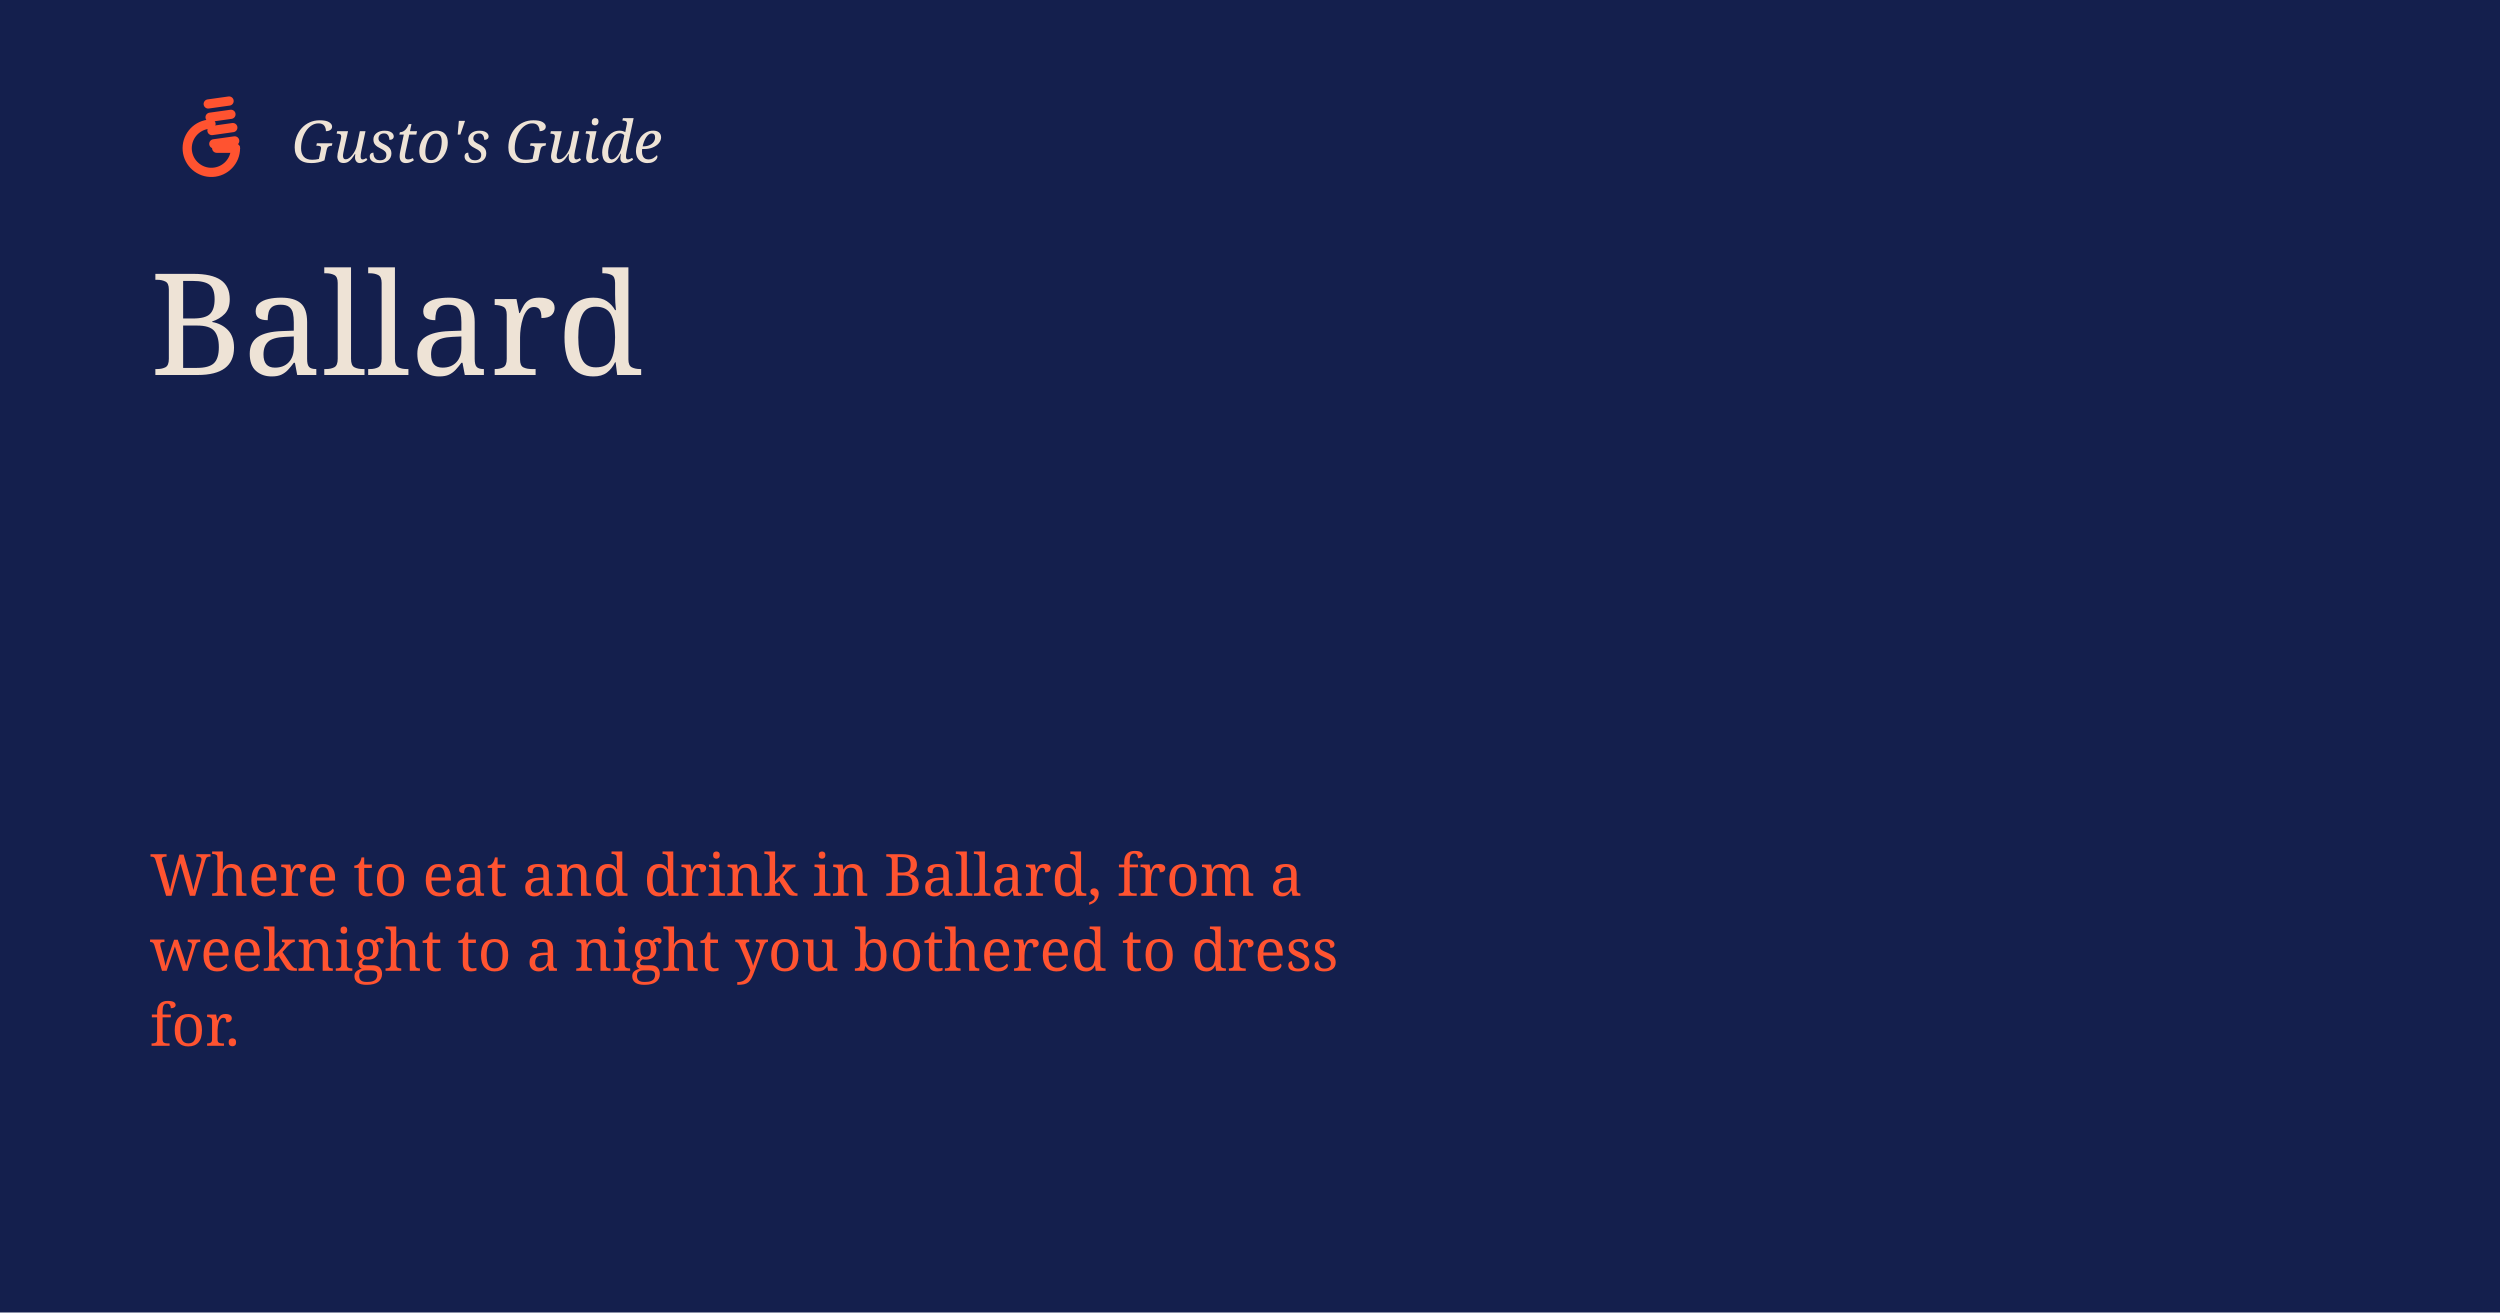
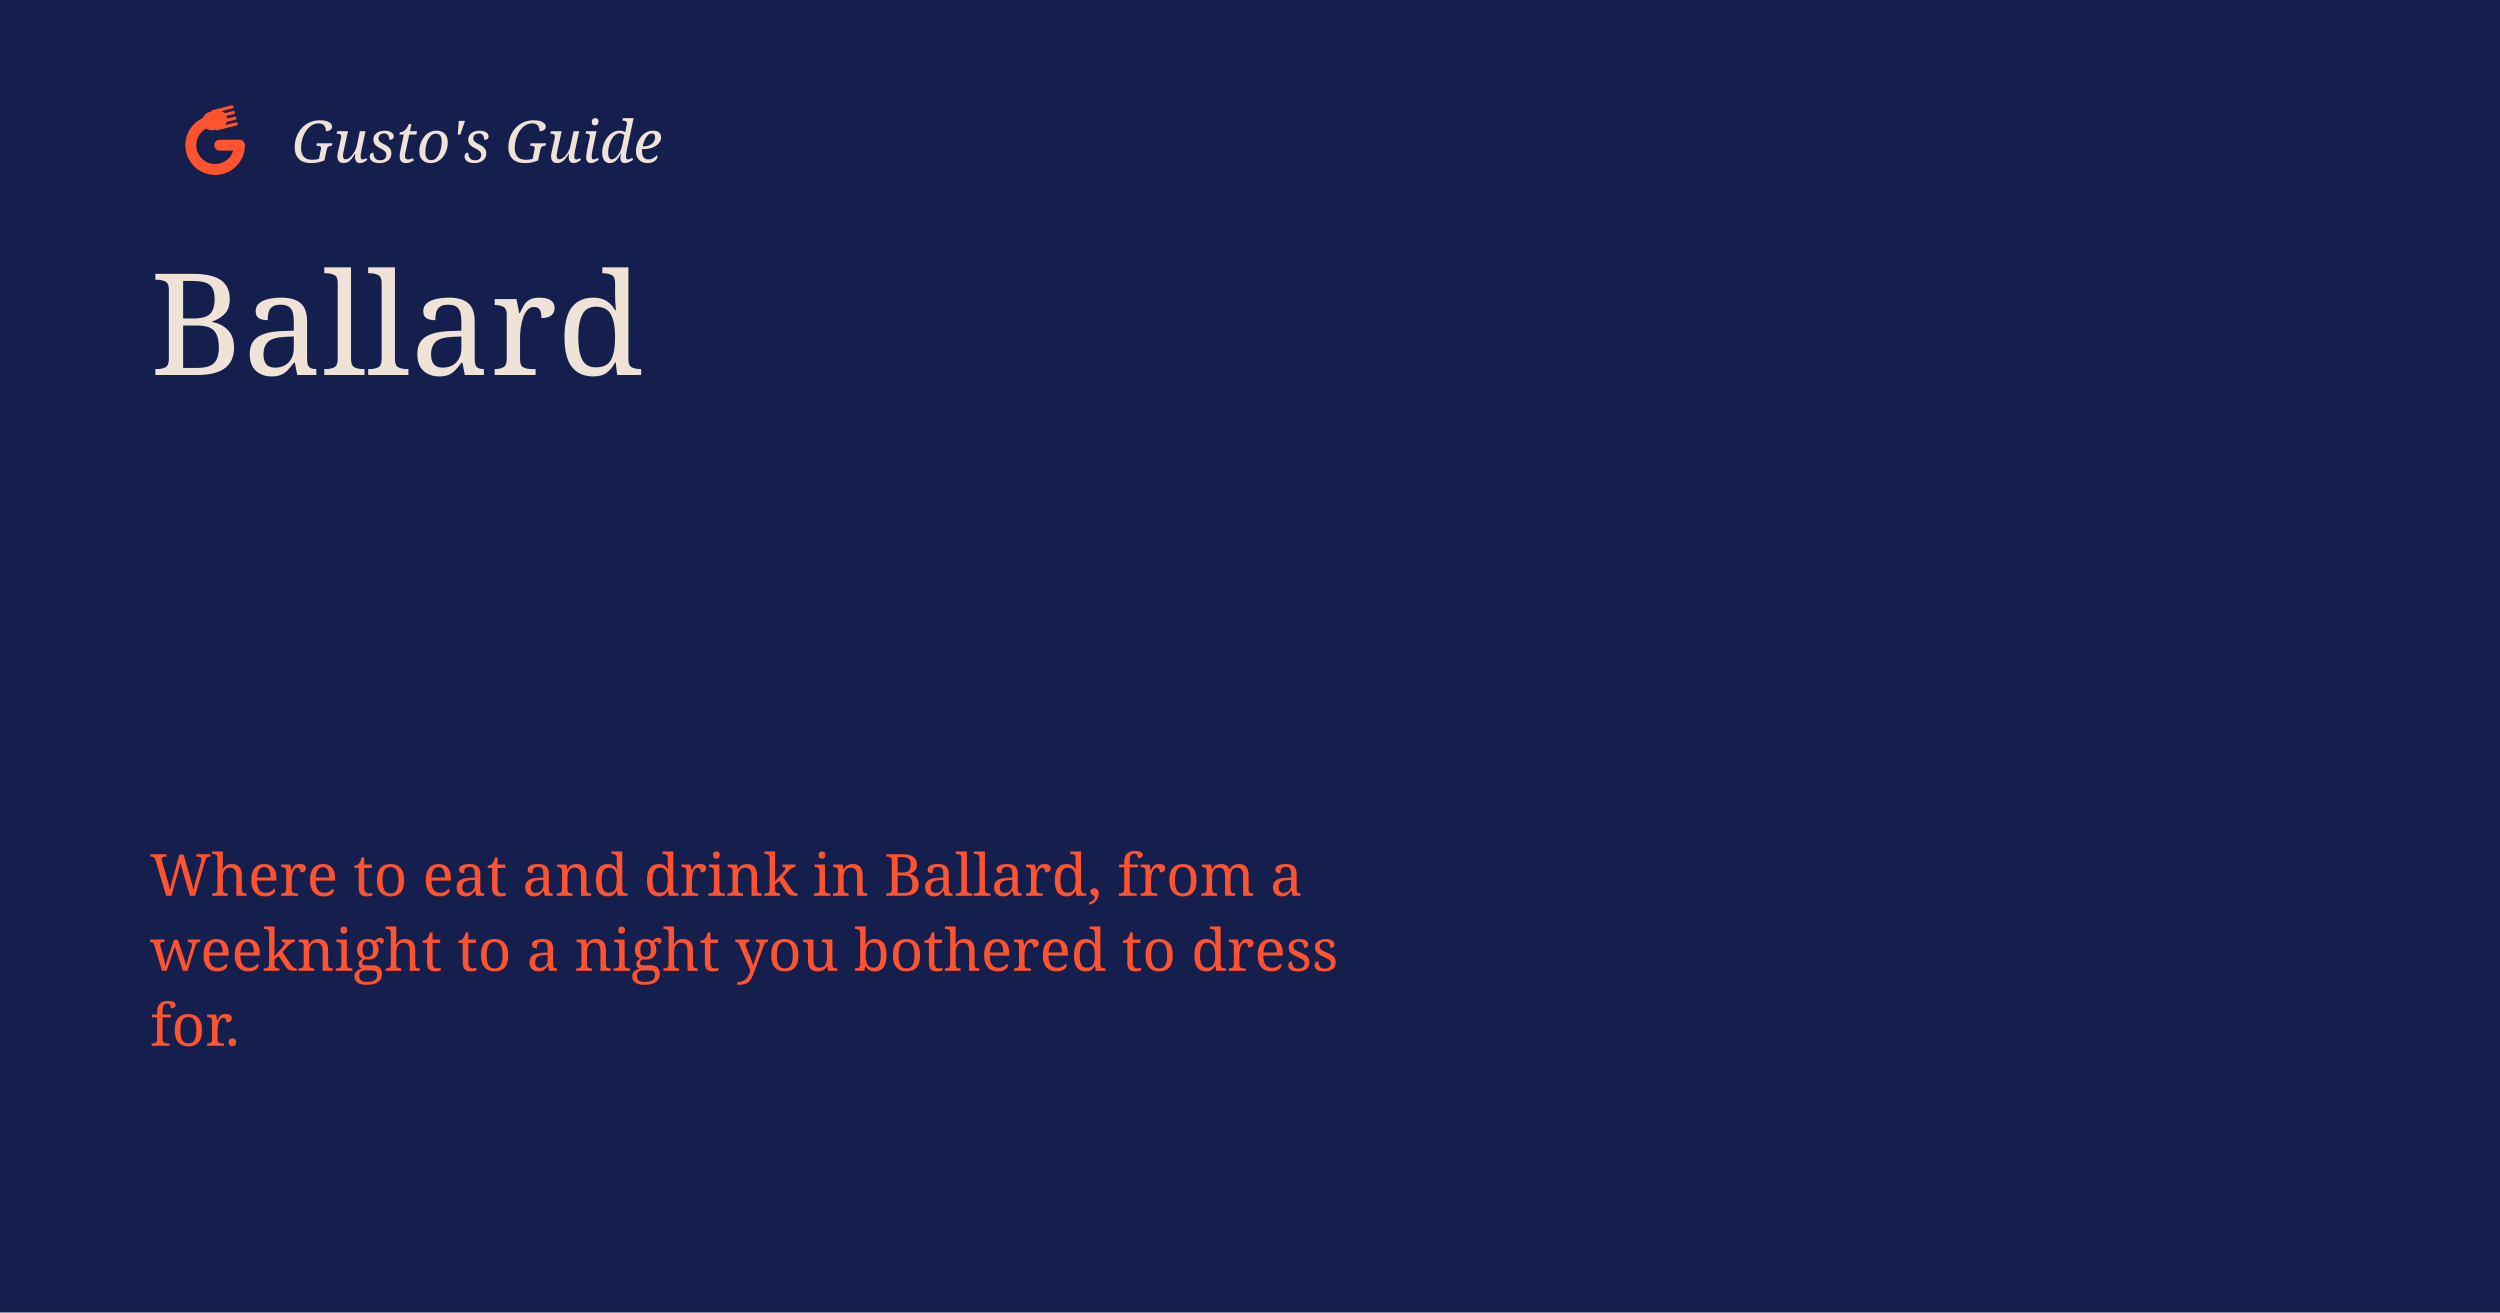
<svg xmlns="http://www.w3.org/2000/svg" width="1200" height="630" viewBox="0 0 1200 630">
  <rect width="1200" height="630" fill="#141F4D" />
  <g transform="translate(72 36) scale(0.92)">
-     <g transform="translate(9.6 -0.99)" fill="none" stroke="#FF5330" stroke-width="4.8" stroke-linecap="round" stroke-linejoin="round">
-       <path d="M 35 39.2 A 12.6 12.6 0 1 1 20.65 26.72 L 22.23 26.5" />
-       <path d="M 35 39.2 L 25.2 39.2" />
-       <path d="M 20.77 16.1 L 31.66 14.57 M 21.74 23.03 L 32.64 21.5 M 22.72 29.97 L 33.61 28.43 M 23.69 36.9 L 34.59 35.37" />
+     <g transform="translate(10.59 -0.99)">
+       <path d="M 36.1 37.6 A 12.7 12.7 0 1 1 21.19 25.09" fill="none" stroke="#FF5330" stroke-width="5.7" stroke-linecap="round" />
+       <path d="M 35.64 37.6 L 25.8 37.6" fill="none" stroke="#FF5330" stroke-width="5.7" stroke-linecap="round" />
+       <path d="M 21.19 25.09 L 22.46 24.78" fill="none" stroke="#FF5330" stroke-width="5.7" stroke-linecap="round" />
+       <path d="M 21.53 25.01 L 24.88 24.17" fill="none" stroke="#FF5330" stroke-width="9.6" stroke-linecap="round" />
+       <path d="M 22.13 20.15 L 32.22 17.63 M 22.86 23.11 L 32.95 20.59 M 23.6 26.06 L 33.69 23.55 M 24.34 29.02 L 34.43 26.51" fill="none" stroke="#FF5330" stroke-width="1.65" stroke-linecap="round" />
    </g>
  </g>
  <text x="140" y="78" fill="#EEE3D6" font-family="Georgia, serif" font-size="28" font-style="italic">Gusto's Guide</text>
  <text x="72" y="180" fill="#EEE3D6" font-family="Georgia, serif" font-size="68">Ballard</text>
  <text x="72" y="430" fill="#FF5330" font-family="Georgia, serif" font-size="28">Where to eat and drink in Ballard, from a</text>
  <text x="72" y="466" fill="#FF5330" font-family="Georgia, serif" font-size="28">weeknight to a night you bothered to dress</text>
  <text x="72" y="502" fill="#FF5330" font-family="Georgia, serif" font-size="28">for.</text>
</svg>
